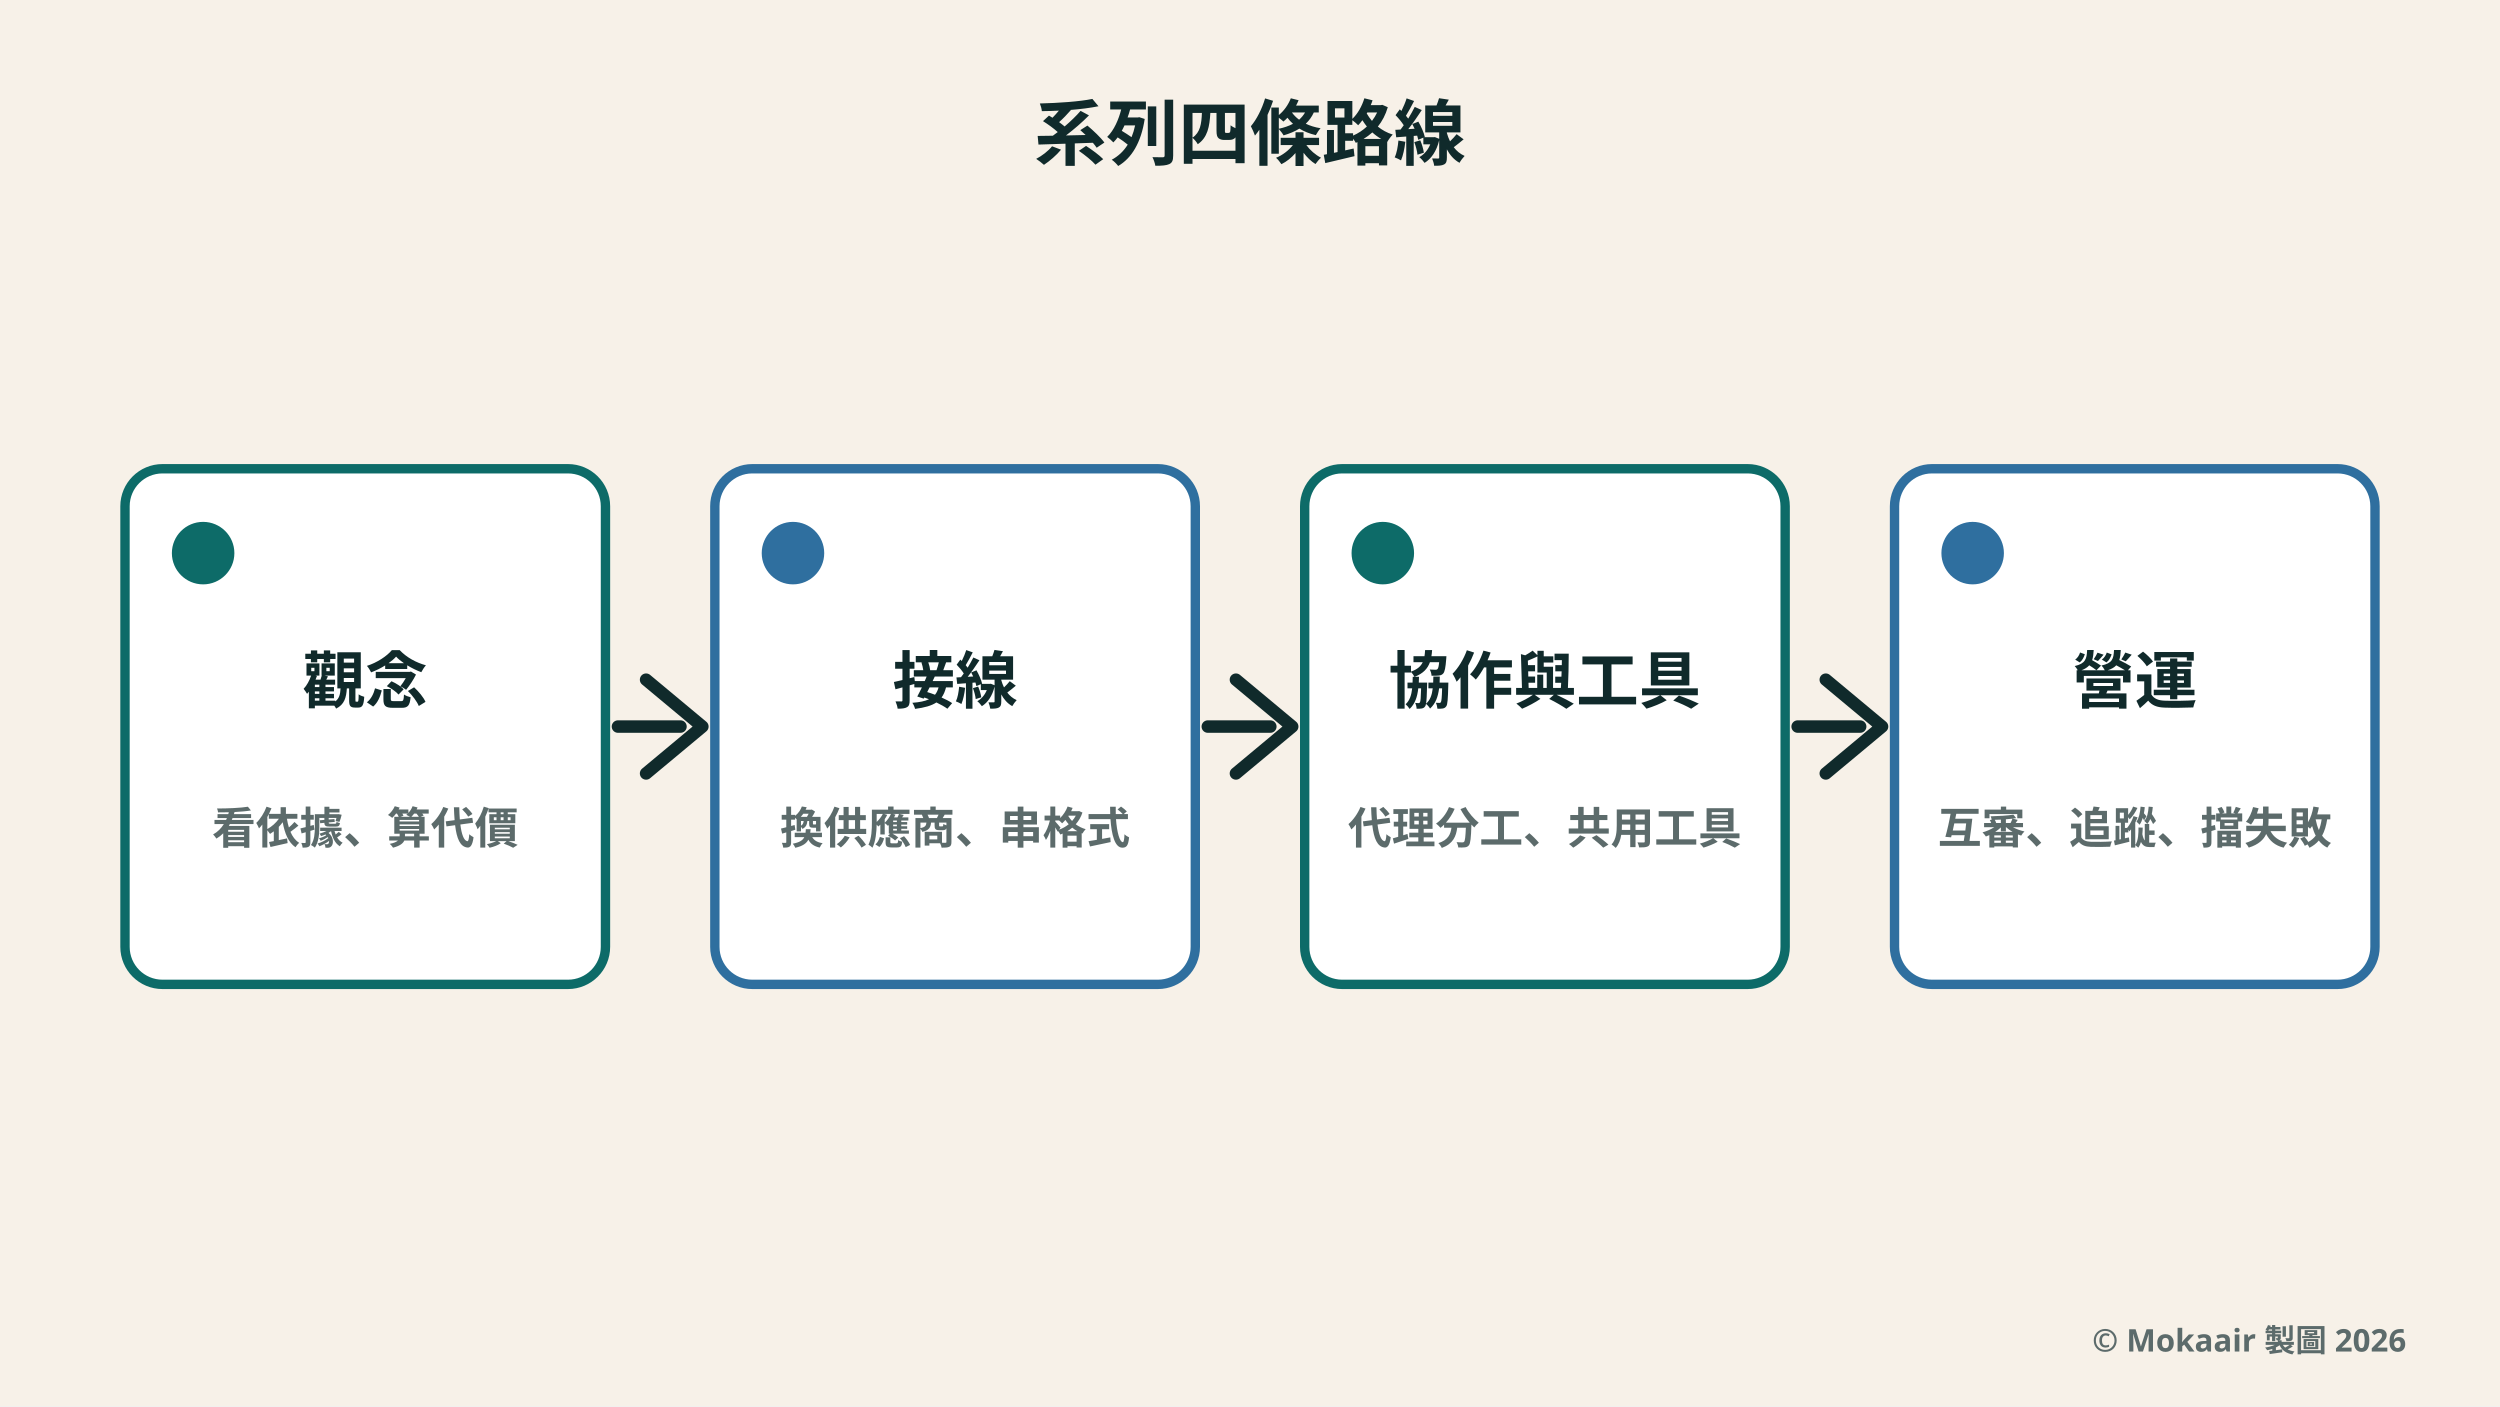
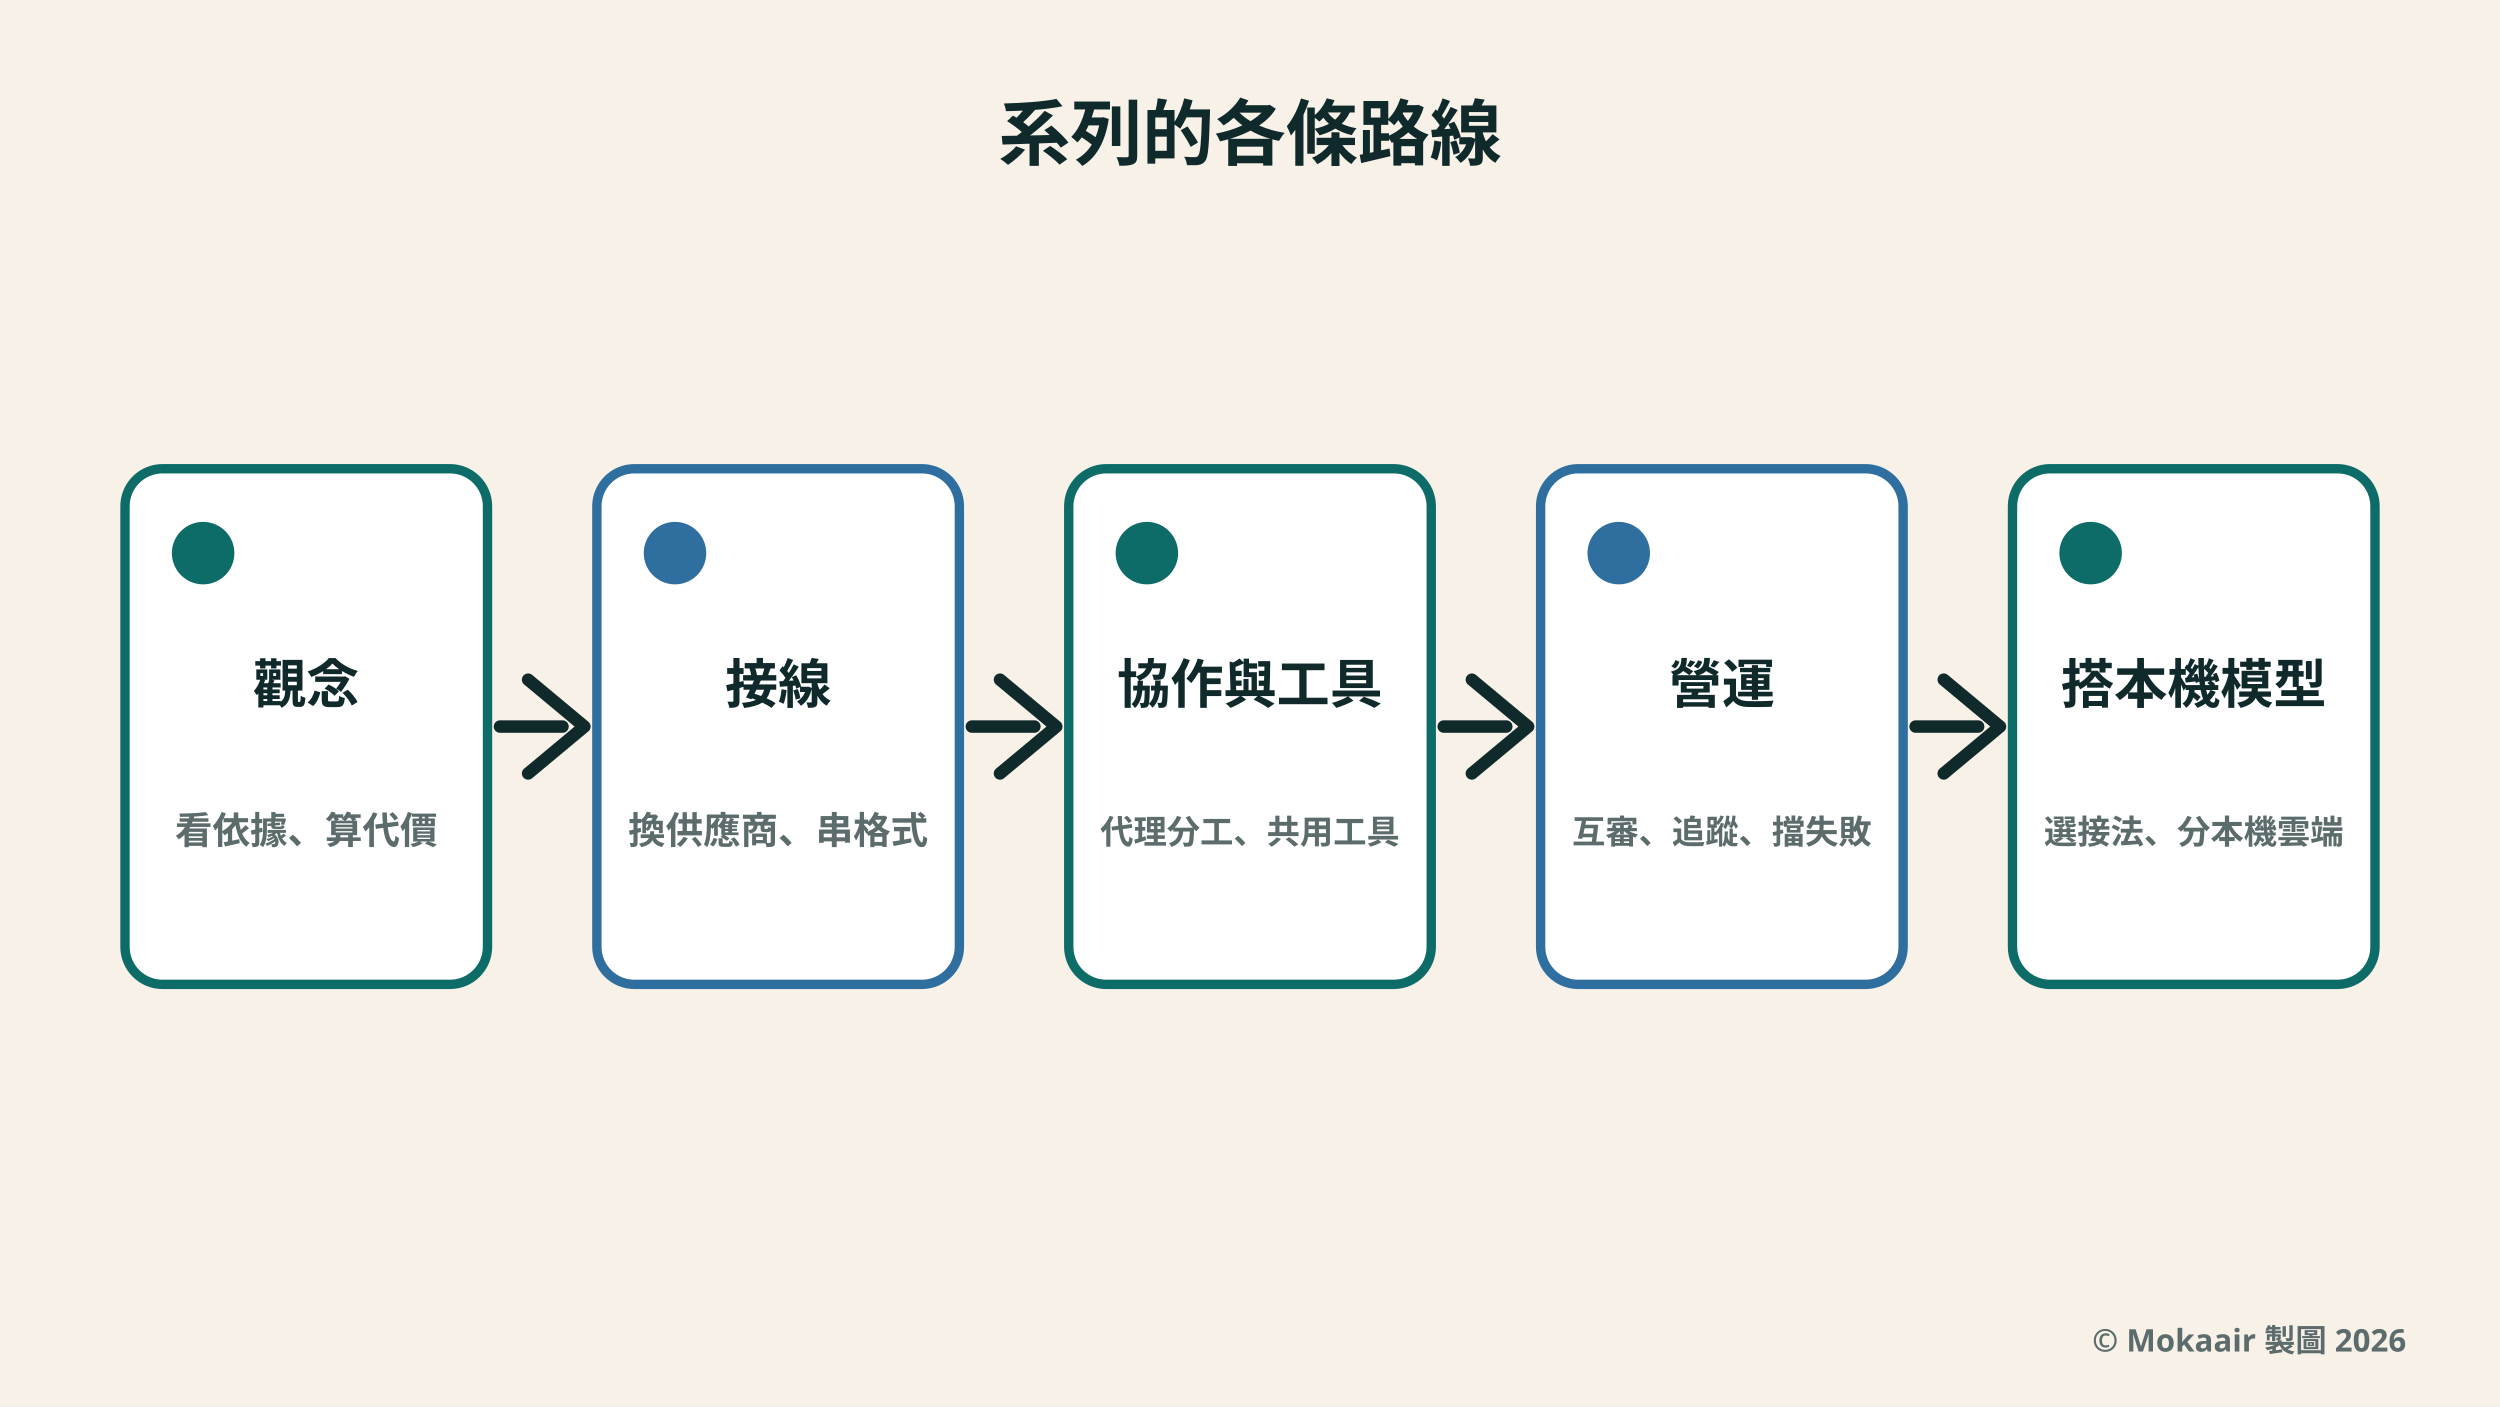
<svg xmlns="http://www.w3.org/2000/svg" viewBox="0 0 1600 900" width="1600" height="900" role="img" aria-labelledby="title desc" font-family="'Microsoft JhengHei','Noto Sans TC',sans-serif">
  <rect width="1600" height="900" fill="#F7F1E8" />
-   <text x="800" y="102" font-size="46" font-weight="600" fill="#102A2B" text-anchor="middle">系列四條路線</text>
-   <rect x="80.0" y="300" width="307.5" height="330" rx="24" fill="#FFFFFF" stroke="#0D6B68" stroke-width="6" />
+   <text x="800" y="102" font-size="46" font-weight="600" fill="#102A2B" text-anchor="middle">系列的各條路線</text>
+   <rect x="80.0" y="300" width="232.0" height="330" rx="24" fill="#FFFFFF" stroke="#0D6B68" stroke-width="6" />
  <circle cx="130.0" cy="354" r="20" fill="#0D6B68" stroke="none" stroke-width="6" />
-   <text x="233.75" y="450" font-size="40" font-weight="600" fill="#102A2B" text-anchor="middle">觀念</text>
-   <text x="233.75" y="540" font-size="28" font-weight="600" fill="#5C6B6B" text-anchor="middle">看依據、算代價</text>
-   <path d="M395.5 465.0 L435.5 465.0" fill="none" stroke="#102A2B" stroke-width="8" stroke-linecap="round" />
-   <path d="M413.5 435.0 L449.5 465.0 L413.5 495.0" fill="none" stroke="#102A2B" stroke-width="8" stroke-linecap="round" stroke-linejoin="round" />
-   <rect x="457.5" y="300" width="307.5" height="330" rx="24" fill="#FFFFFF" stroke="#2F6F9F" stroke-width="6" />
-   <circle cx="507.5" cy="354" r="20" fill="#2F6F9F" stroke="none" stroke-width="6" />
-   <text x="611.25" y="450" font-size="40" font-weight="600" fill="#102A2B" text-anchor="middle">接線</text>
-   <text x="611.25" y="540" font-size="28" font-weight="600" fill="#5C6B6B" text-anchor="middle">換供應商、串格式</text>
-   <path d="M773.0 465.0 L813.0 465.0" fill="none" stroke="#102A2B" stroke-width="8" stroke-linecap="round" />
-   <path d="M791.0 435.0 L827.0 465.0 L791.0 495.0" fill="none" stroke="#102A2B" stroke-width="8" stroke-linecap="round" stroke-linejoin="round" />
-   <rect x="835.0" y="300" width="307.5" height="330" rx="24" fill="#FFFFFF" stroke="#0D6B68" stroke-width="6" />
-   <circle cx="885.0" cy="354" r="20" fill="#0D6B68" stroke="none" stroke-width="6" />
-   <text x="988.75" y="450" font-size="40" font-weight="600" fill="#102A2B" text-anchor="middle">協作與工具</text>
-   <text x="988.75" y="540" font-size="28" font-weight="600" fill="#5C6B6B" text-anchor="middle">代理分工、共用工具</text>
-   <path d="M1150.5 465.0 L1190.5 465.0" fill="none" stroke="#102A2B" stroke-width="8" stroke-linecap="round" />
-   <path d="M1168.5 435.0 L1204.5 465.0 L1168.5 495.0" fill="none" stroke="#102A2B" stroke-width="8" stroke-linecap="round" stroke-linejoin="round" />
-   <rect x="1212.5" y="300" width="307.5" height="330" rx="24" fill="#FFFFFF" stroke="#2F6F9F" stroke-width="6" />
-   <circle cx="1262.5" cy="354" r="20" fill="#2F6F9F" stroke="none" stroke-width="6" />
-   <text x="1366.25" y="450" font-size="40" font-weight="600" fill="#102A2B" text-anchor="middle">營運</text>
-   <text x="1366.25" y="540" font-size="28" font-weight="600" fill="#5C6B6B" text-anchor="middle">互審、追蹤、擋失敗</text>
+   <text x="196.0" y="450" font-size="34" font-weight="600" fill="#102A2B" text-anchor="middle">觀念</text>
+   <text x="196.0" y="540" font-size="24" font-weight="600" fill="#5C6B6B" text-anchor="middle">看依據、算代價</text>
+   <path d="M320.0 465.0 L360.0 465.0" fill="none" stroke="#102A2B" stroke-width="8" stroke-linecap="round" />
+   <path d="M338.0 435.0 L374.0 465.0 L338.0 495.0" fill="none" stroke="#102A2B" stroke-width="8" stroke-linecap="round" stroke-linejoin="round" />
+   <rect x="382.0" y="300" width="232.0" height="330" rx="24" fill="#FFFFFF" stroke="#2F6F9F" stroke-width="6" />
+   <circle cx="432.0" cy="354" r="20" fill="#2F6F9F" stroke="none" stroke-width="6" />
+   <text x="498.0" y="450" font-size="34" font-weight="600" fill="#102A2B" text-anchor="middle">接線</text>
+   <text x="498.0" y="540" font-size="24" font-weight="600" fill="#5C6B6B" text-anchor="middle">換供應商、串格式</text>
+   <path d="M622.0 465.0 L662.0 465.0" fill="none" stroke="#102A2B" stroke-width="8" stroke-linecap="round" />
+   <path d="M640.0 435.0 L676.0 465.0 L640.0 495.0" fill="none" stroke="#102A2B" stroke-width="8" stroke-linecap="round" stroke-linejoin="round" />
+   <rect x="684.0" y="300" width="232.0" height="330" rx="24" fill="#FFFFFF" stroke="#0D6B68" stroke-width="6" />
+   <circle cx="734.0" cy="354" r="20" fill="#0D6B68" stroke="none" stroke-width="6" />
+   <text x="800.0" y="450" font-size="34" font-weight="600" fill="#102A2B" text-anchor="middle">協作與工具</text>
+   <text x="800.0" y="540" font-size="21.3" font-weight="600" fill="#5C6B6B" text-anchor="middle">代理分工、共用工具</text>
+   <path d="M924.0 465.0 L964.0 465.0" fill="none" stroke="#102A2B" stroke-width="8" stroke-linecap="round" />
+   <path d="M942.0 435.0 L978.0 465.0 L942.0 495.0" fill="none" stroke="#102A2B" stroke-width="8" stroke-linecap="round" stroke-linejoin="round" />
+   <rect x="986.0" y="300" width="232.0" height="330" rx="24" fill="#FFFFFF" stroke="#2F6F9F" stroke-width="6" />
+   <circle cx="1036.0" cy="354" r="20" fill="#2F6F9F" stroke="none" stroke-width="6" />
+   <text x="1102.0" y="450" font-size="34" font-weight="600" fill="#102A2B" text-anchor="middle">營運</text>
+   <text x="1102.0" y="540" font-size="21.3" font-weight="600" fill="#5C6B6B" text-anchor="middle">互審、追蹤、擋失敗</text>
+   <path d="M1226.0 465.0 L1266.0 465.0" fill="none" stroke="#102A2B" stroke-width="8" stroke-linecap="round" />
+   <path d="M1244.0 435.0 L1280.0 465.0 L1244.0 495.0" fill="none" stroke="#102A2B" stroke-width="8" stroke-linecap="round" stroke-linejoin="round" />
+   <rect x="1288.0" y="300" width="232.0" height="330" rx="24" fill="#FFFFFF" stroke="#0D6B68" stroke-width="6" />
+   <circle cx="1338.0" cy="354" r="20" fill="#0D6B68" stroke="none" stroke-width="6" />
+   <text x="1404.0" y="450" font-size="34" font-weight="600" fill="#102A2B" text-anchor="middle">搭本機模型</text>
+   <text x="1404.0" y="540" font-size="21.3" font-weight="600" fill="#5C6B6B" text-anchor="middle">選接法、分本機雲端</text>
  <text x="1540" y="865" font-size="20" font-weight="600" fill="#5C6B6B" text-anchor="end">© Mokaair 製圖 2026</text>
</svg>
